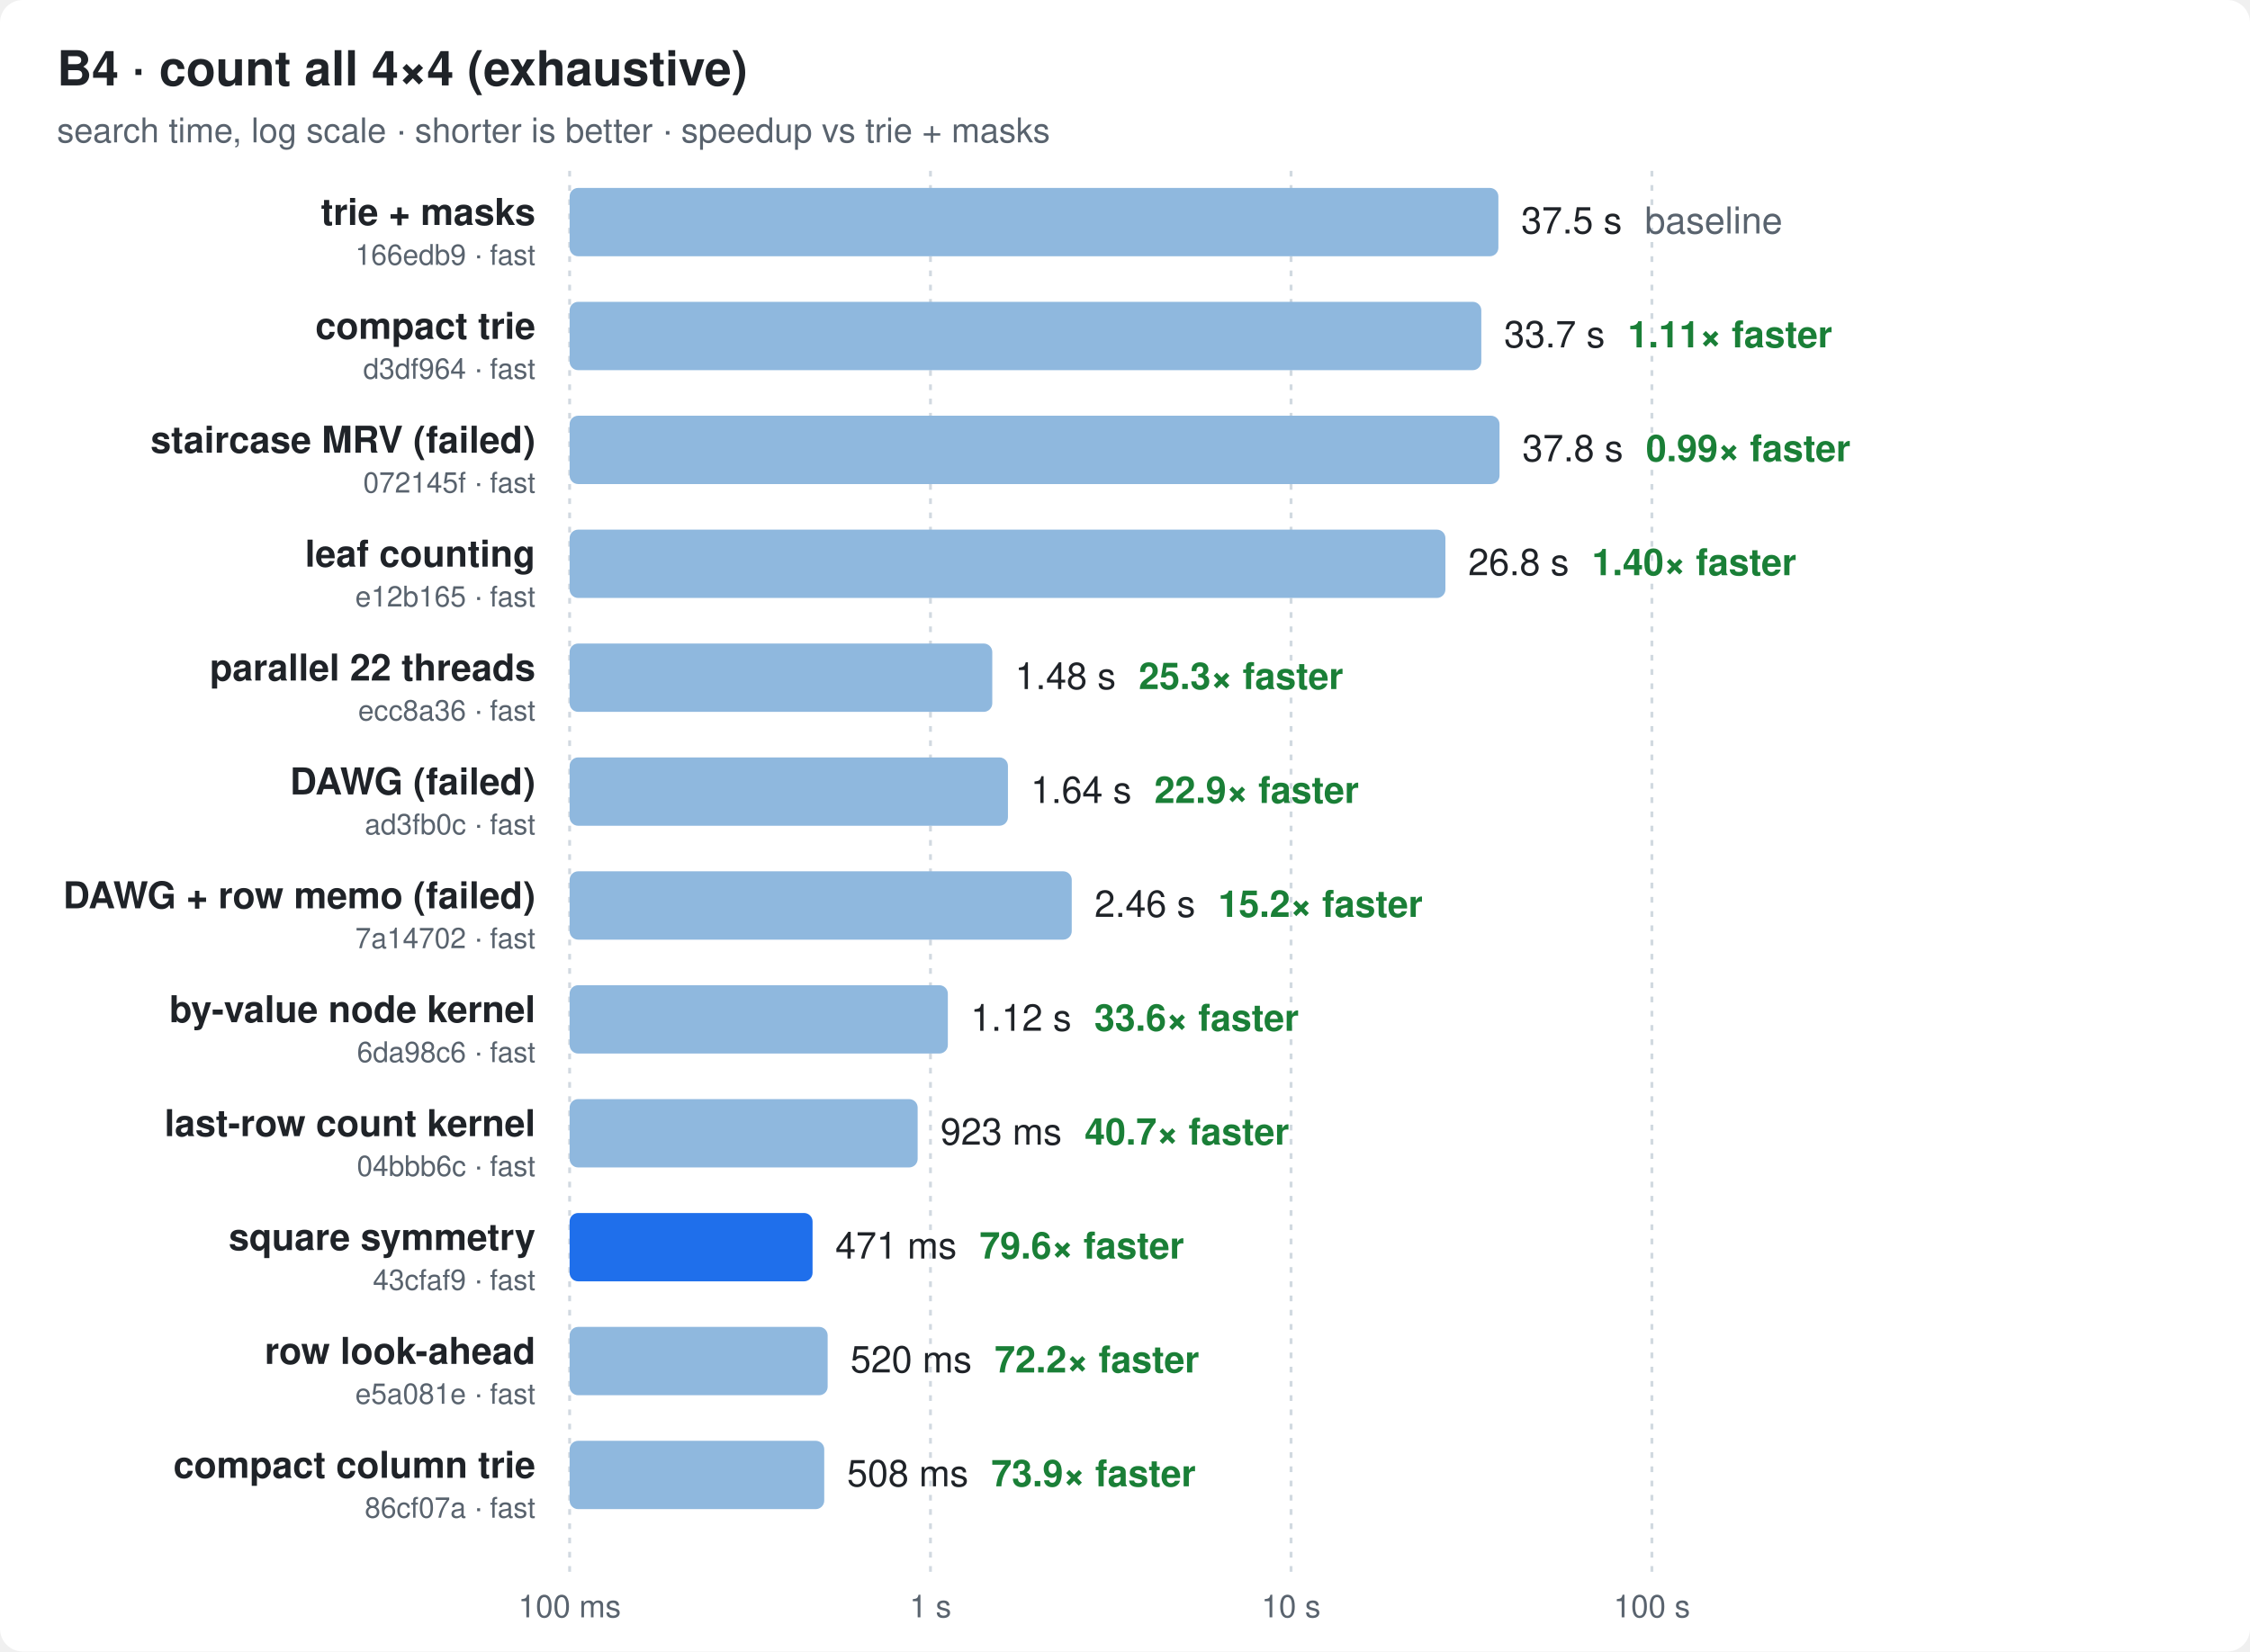
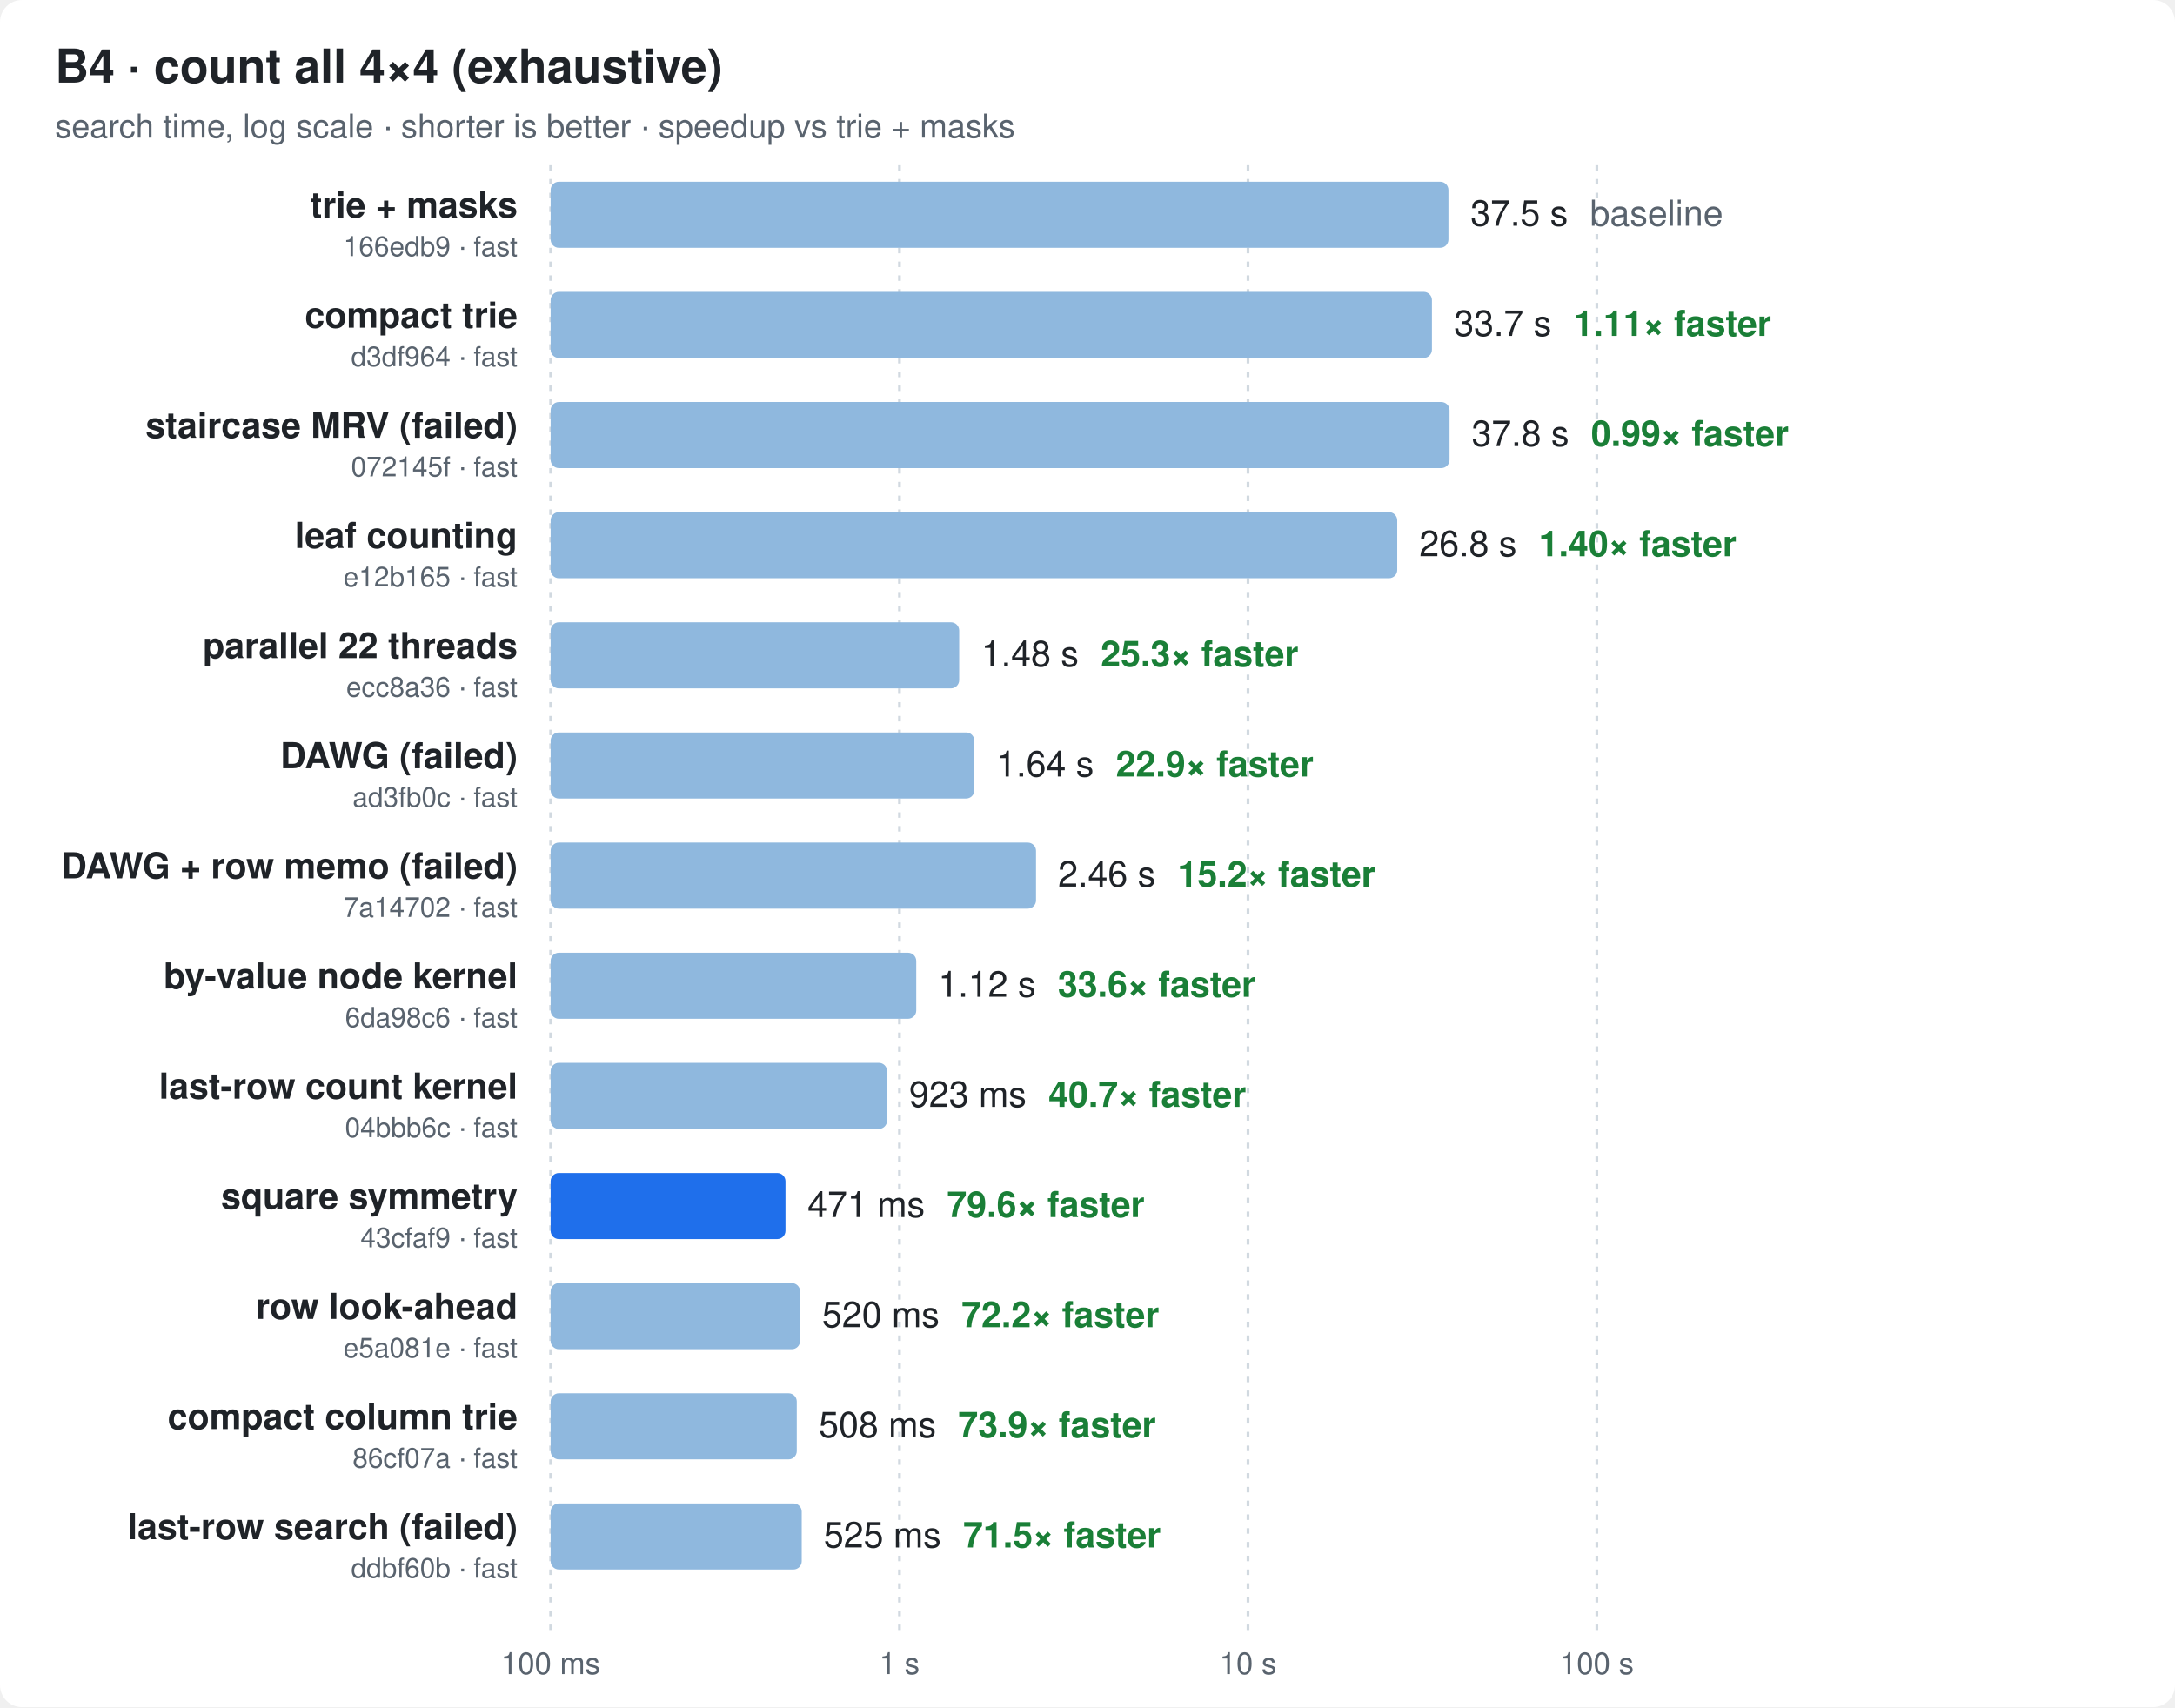
- <svg xmlns="http://www.w3.org/2000/svg" width="790" height="580" viewBox="0 0 790 580" font-family="ui-sans-serif,-apple-system,Segoe UI,Helvetica,Arial,sans-serif">
+ <svg xmlns="http://www.w3.org/2000/svg" width="790" height="620" viewBox="0 0 790 620" font-family="ui-sans-serif,-apple-system,Segoe UI,Helvetica,Arial,sans-serif">
  <style>
  .bg{fill:#ffffff} .t{fill:#1f2328} .m{fill:#59636e} .g{stroke:#d1d9e0}
  .bar{fill:#8fb8de} .best{fill:#1f6feb} .x{fill:#1a7f37;font-weight:600}
  @media (prefers-color-scheme: dark){
    .bg{fill:#0d1117} .t{fill:#e6edf3} .m{fill:#9198a1} .g{stroke:#30363d}
    .bar{fill:#2f5f8f} .best{fill:#4493f8} .x{fill:#3fb950}
  }
</style>
-   <rect class="bg" width="790" height="580" rx="8" />
+   <rect class="bg" width="790" height="620" rx="8" />
  <text class="t" x="20" y="30" font-size="17" font-weight="700">B4 · count all 4×4 (exhaustive)</text>
  <text class="m" x="20" y="50" font-size="12">search time, log scale · shorter is better · speedup vs trie + masks</text>
-   <line class="g" x1="200.0" x2="200.0" y1="60" y2="552" stroke-dasharray="2 3" />
-   <text class="m" x="200.0" y="568" font-size="11" text-anchor="middle">100 ms</text>
-   <line class="g" x1="326.7" x2="326.7" y1="60" y2="552" stroke-dasharray="2 3" />
-   <text class="m" x="326.7" y="568" font-size="11" text-anchor="middle">1 s</text>
-   <line class="g" x1="453.3" x2="453.3" y1="60" y2="552" stroke-dasharray="2 3" />
-   <text class="m" x="453.3" y="568" font-size="11" text-anchor="middle">10 s</text>
-   <line class="g" x1="580.0" x2="580.0" y1="60" y2="552" stroke-dasharray="2 3" />
-   <text class="m" x="580.0" y="568" font-size="11" text-anchor="middle">100 s</text>
+   <line class="g" x1="200.0" x2="200.0" y1="60" y2="592" stroke-dasharray="2 3" />
+   <text class="m" x="200.0" y="608" font-size="11" text-anchor="middle">100 ms</text>
+   <line class="g" x1="326.7" x2="326.7" y1="60" y2="592" stroke-dasharray="2 3" />
+   <text class="m" x="326.7" y="608" font-size="11" text-anchor="middle">1 s</text>
+   <line class="g" x1="453.3" x2="453.3" y1="60" y2="592" stroke-dasharray="2 3" />
+   <text class="m" x="453.3" y="608" font-size="11" text-anchor="middle">10 s</text>
+   <line class="g" x1="580.0" x2="580.0" y1="60" y2="592" stroke-dasharray="2 3" />
+   <text class="m" x="580.0" y="608" font-size="11" text-anchor="middle">100 s</text>
  <text class="t" x="188" y="79.0" font-size="13" font-weight="600" text-anchor="end">trie + masks</text>
  <text class="m" x="188" y="93.0" font-size="10" text-anchor="end">166edb9 · fast</text>
  <rect class="bar" x="200" y="66" width="326.1" height="24" rx="3" />
  <text class="t" x="534.1" y="82.0" font-size="13">37.5 s<tspan class="m" dx="8">baseline</tspan>
  </text>
  <text class="t" x="188" y="119.0" font-size="13" font-weight="600" text-anchor="end">compact trie</text>
  <text class="m" x="188" y="133.0" font-size="10" text-anchor="end">d3df964 · fast</text>
  <rect class="bar" x="200" y="106" width="320.1" height="24" rx="3" />
  <text class="t" x="528.1" y="122.0" font-size="13">33.7 s<tspan class="x" dx="8">1.11× faster</tspan>
  </text>
  <text class="t" x="188" y="159.0" font-size="13" font-weight="600" text-anchor="end">staircase MRV (failed)</text>
  <text class="m" x="188" y="173.0" font-size="10" text-anchor="end">072145f · fast</text>
  <rect class="bar" x="200" y="146" width="326.5" height="24" rx="3" />
  <text class="t" x="534.5" y="162.0" font-size="13">37.8 s<tspan class="x" dx="8">0.99× faster</tspan>
  </text>
  <text class="t" x="188" y="199.0" font-size="13" font-weight="600" text-anchor="end">leaf counting</text>
  <text class="m" x="188" y="213.0" font-size="10" text-anchor="end">e12b165 · fast</text>
  <rect class="bar" x="200" y="186" width="307.5" height="24" rx="3" />
  <text class="t" x="515.5" y="202.0" font-size="13">26.8 s<tspan class="x" dx="8">1.40× faster</tspan>
  </text>
  <text class="t" x="188" y="239.0" font-size="13" font-weight="600" text-anchor="end">parallel 22 threads</text>
  <text class="m" x="188" y="253.0" font-size="10" text-anchor="end">ecc8a36 · fast</text>
  <rect class="bar" x="200" y="226" width="148.4" height="24" rx="3" />
  <text class="t" x="356.4" y="242.0" font-size="13">1.48 s<tspan class="x" dx="8">25.3× faster</tspan>
  </text>
  <text class="t" x="188" y="279.0" font-size="13" font-weight="600" text-anchor="end">DAWG (failed)</text>
  <text class="m" x="188" y="293.0" font-size="10" text-anchor="end">ad3fb0c · fast</text>
  <rect class="bar" x="200" y="266" width="153.9" height="24" rx="3" />
  <text class="t" x="361.9" y="282.0" font-size="13">1.64 s<tspan class="x" dx="8">22.9× faster</tspan>
  </text>
  <text class="t" x="188" y="319.0" font-size="13" font-weight="600" text-anchor="end">DAWG + row memo (failed)</text>
  <text class="m" x="188" y="333.0" font-size="10" text-anchor="end">7a14702 · fast</text>
  <rect class="bar" x="200" y="306" width="176.3" height="24" rx="3" />
  <text class="t" x="384.3" y="322.0" font-size="13">2.46 s<tspan class="x" dx="8">15.2× faster</tspan>
  </text>
  <text class="t" x="188" y="359.0" font-size="13" font-weight="600" text-anchor="end">by-value node kernel</text>
  <text class="m" x="188" y="373.0" font-size="10" text-anchor="end">6da98c6 · fast</text>
  <rect class="bar" x="200" y="346" width="132.8" height="24" rx="3" />
  <text class="t" x="340.8" y="362.0" font-size="13">1.12 s<tspan class="x" dx="8">33.6× faster</tspan>
  </text>
  <text class="t" x="188" y="399.0" font-size="13" font-weight="600" text-anchor="end">last-row count kernel</text>
  <text class="m" x="188" y="413.0" font-size="10" text-anchor="end">04bbb6c · fast</text>
  <rect class="bar" x="200" y="386" width="122.2" height="24" rx="3" />
  <text class="t" x="330.2" y="402.0" font-size="13">923 ms<tspan class="x" dx="8">40.7× faster</tspan>
  </text>
  <text class="t" x="188" y="439.0" font-size="13" font-weight="600" text-anchor="end">square symmetry</text>
  <text class="m" x="188" y="453.0" font-size="10" text-anchor="end">43cfaf9 · fast</text>
  <rect class="best" x="200" y="426" width="85.3" height="24" rx="3" />
  <text class="t" x="293.3" y="442.0" font-size="13">471 ms<tspan class="x" dx="8">79.6× faster</tspan>
  </text>
  <text class="t" x="188" y="479.0" font-size="13" font-weight="600" text-anchor="end">row look-ahead</text>
  <text class="m" x="188" y="493.0" font-size="10" text-anchor="end">e5a081e · fast</text>
  <rect class="bar" x="200" y="466" width="90.6" height="24" rx="3" />
  <text class="t" x="298.6" y="482.0" font-size="13">520 ms<tspan class="x" dx="8">72.2× faster</tspan>
  </text>
  <text class="t" x="188" y="519.0" font-size="13" font-weight="600" text-anchor="end">compact column trie</text>
  <text class="m" x="188" y="533.0" font-size="10" text-anchor="end">86cf07a · fast</text>
  <rect class="bar" x="200" y="506" width="89.4" height="24" rx="3" />
  <text class="t" x="297.4" y="522.0" font-size="13">508 ms<tspan class="x" dx="8">73.9× faster</tspan>
  </text>
+   <text class="t" x="188" y="559.0" font-size="13" font-weight="600" text-anchor="end">last-row search (failed)</text>
+   <text class="m" x="188" y="573.0" font-size="10" text-anchor="end">ddbf60b · fast</text>
+   <rect class="bar" x="200" y="546" width="91.2" height="24" rx="3" />
+   <text class="t" x="299.2" y="562.0" font-size="13">525 ms<tspan class="x" dx="8">71.5× faster</tspan>
+   </text>
</svg>
